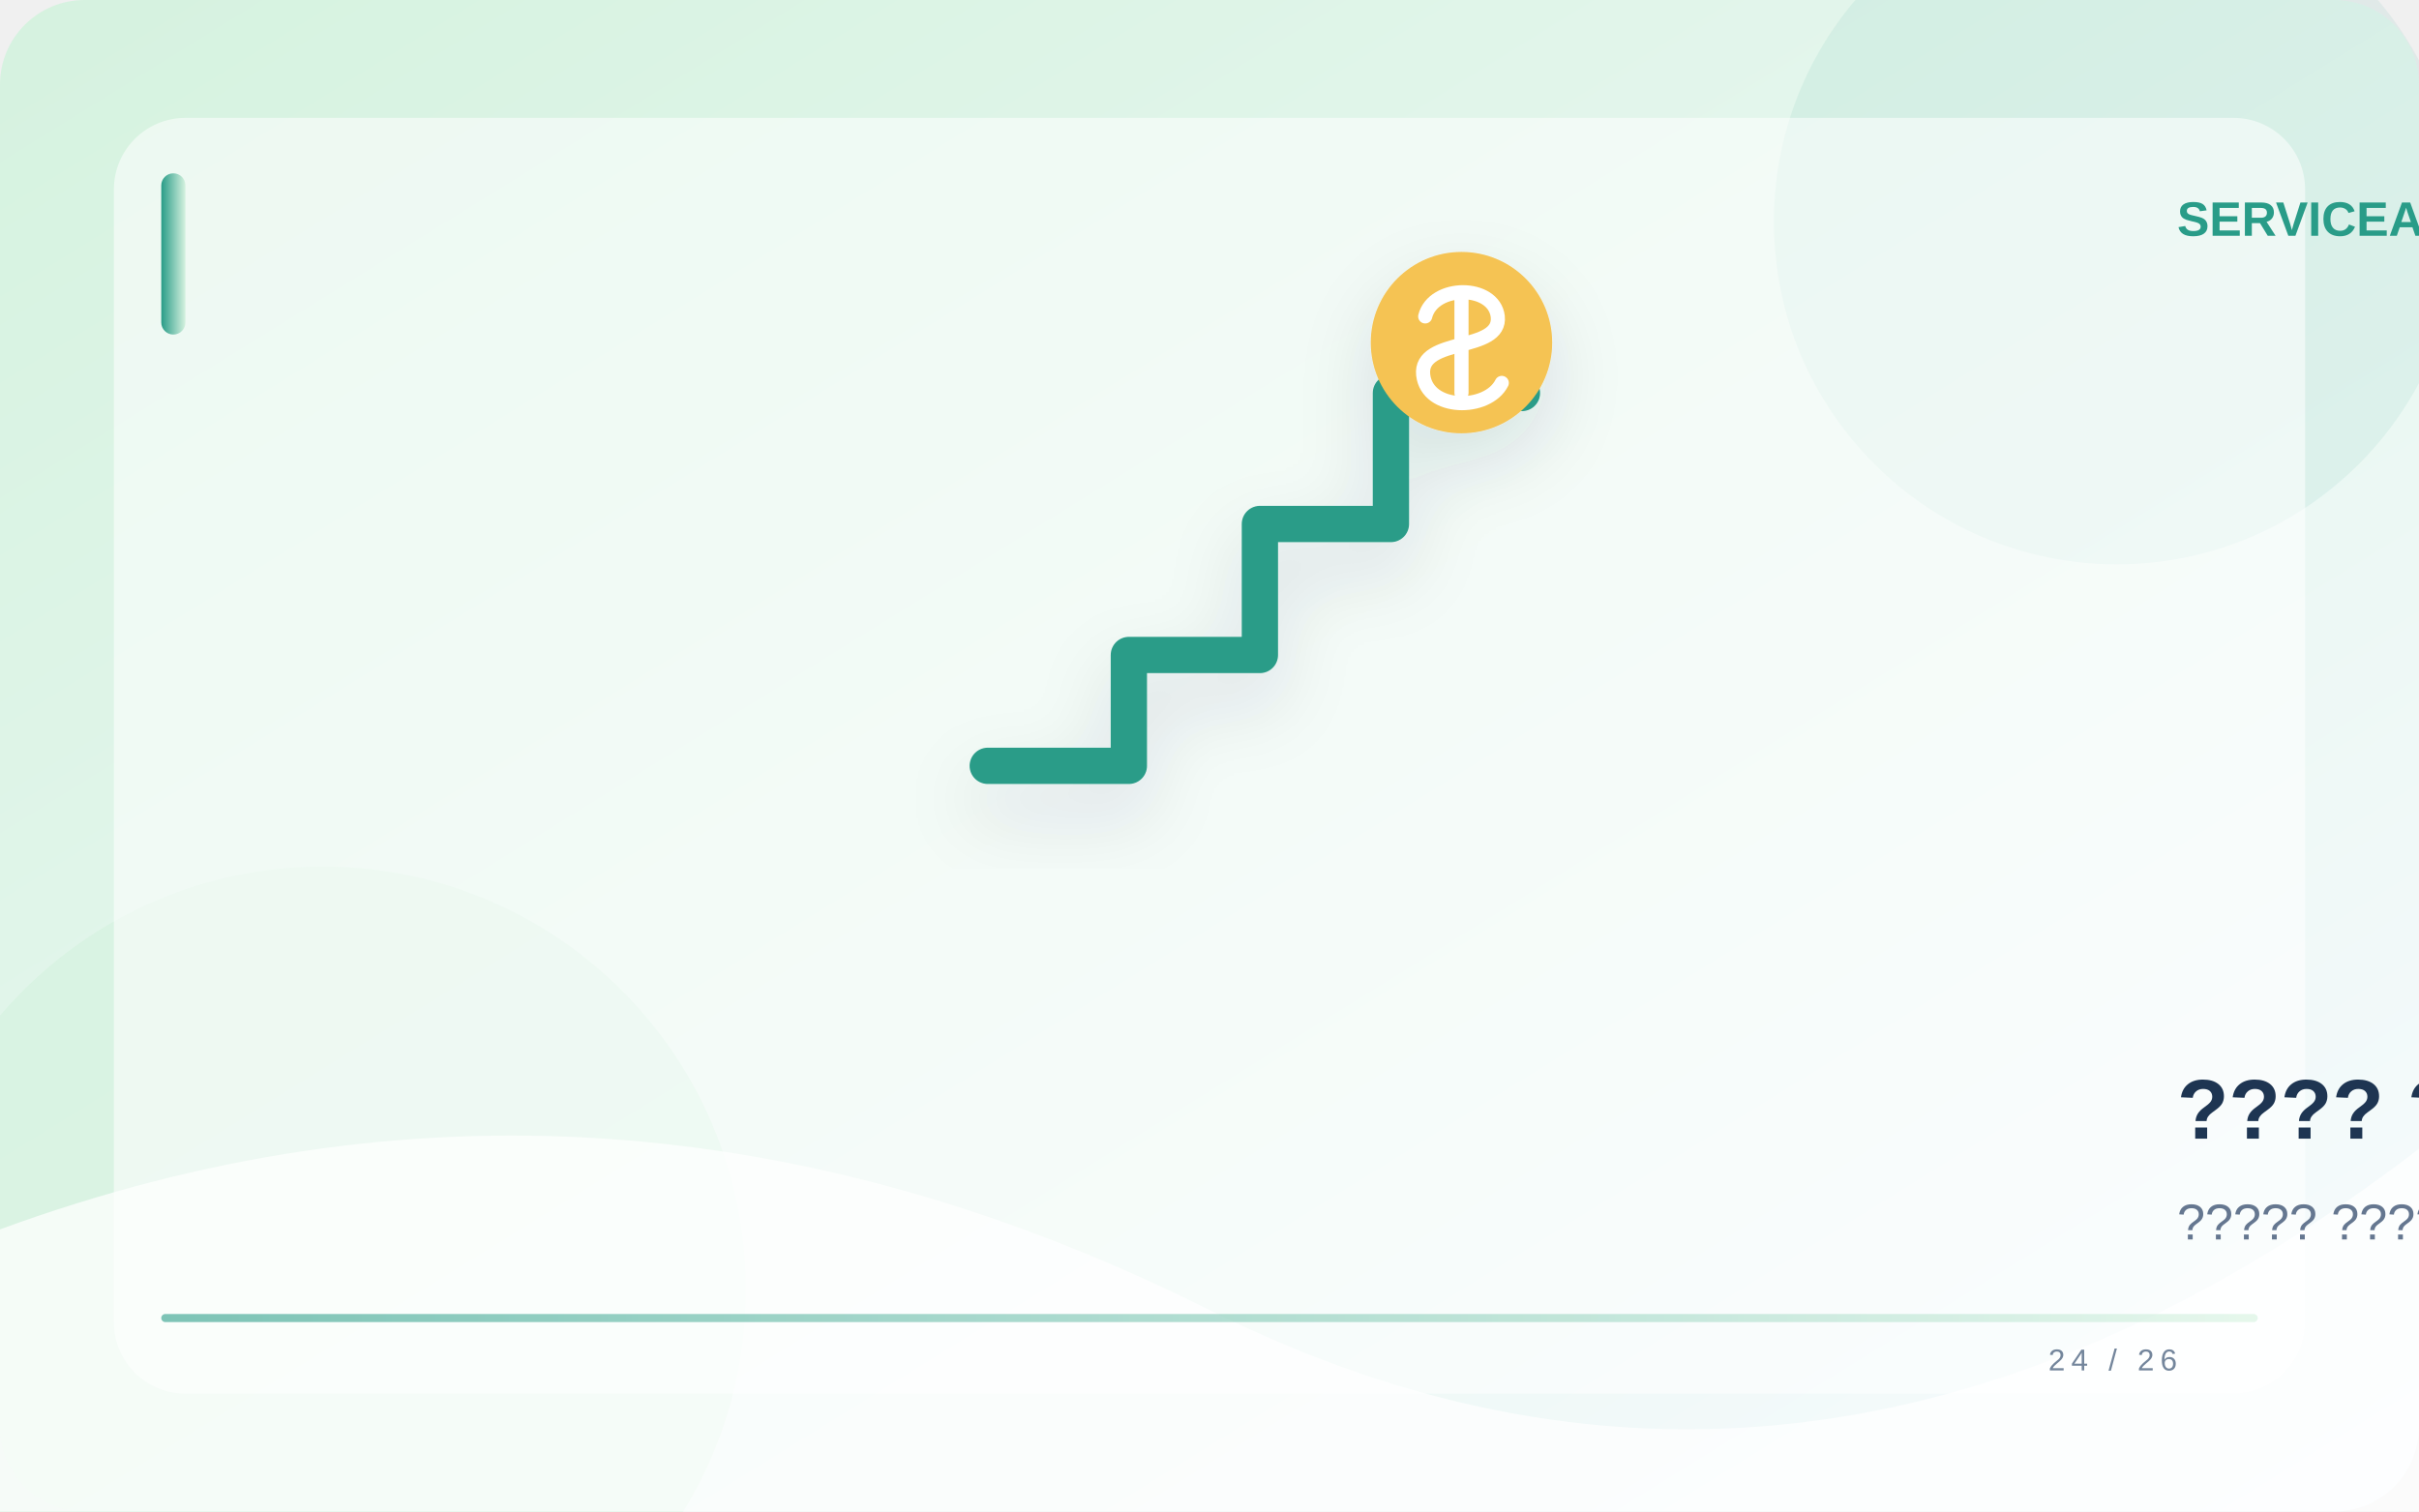
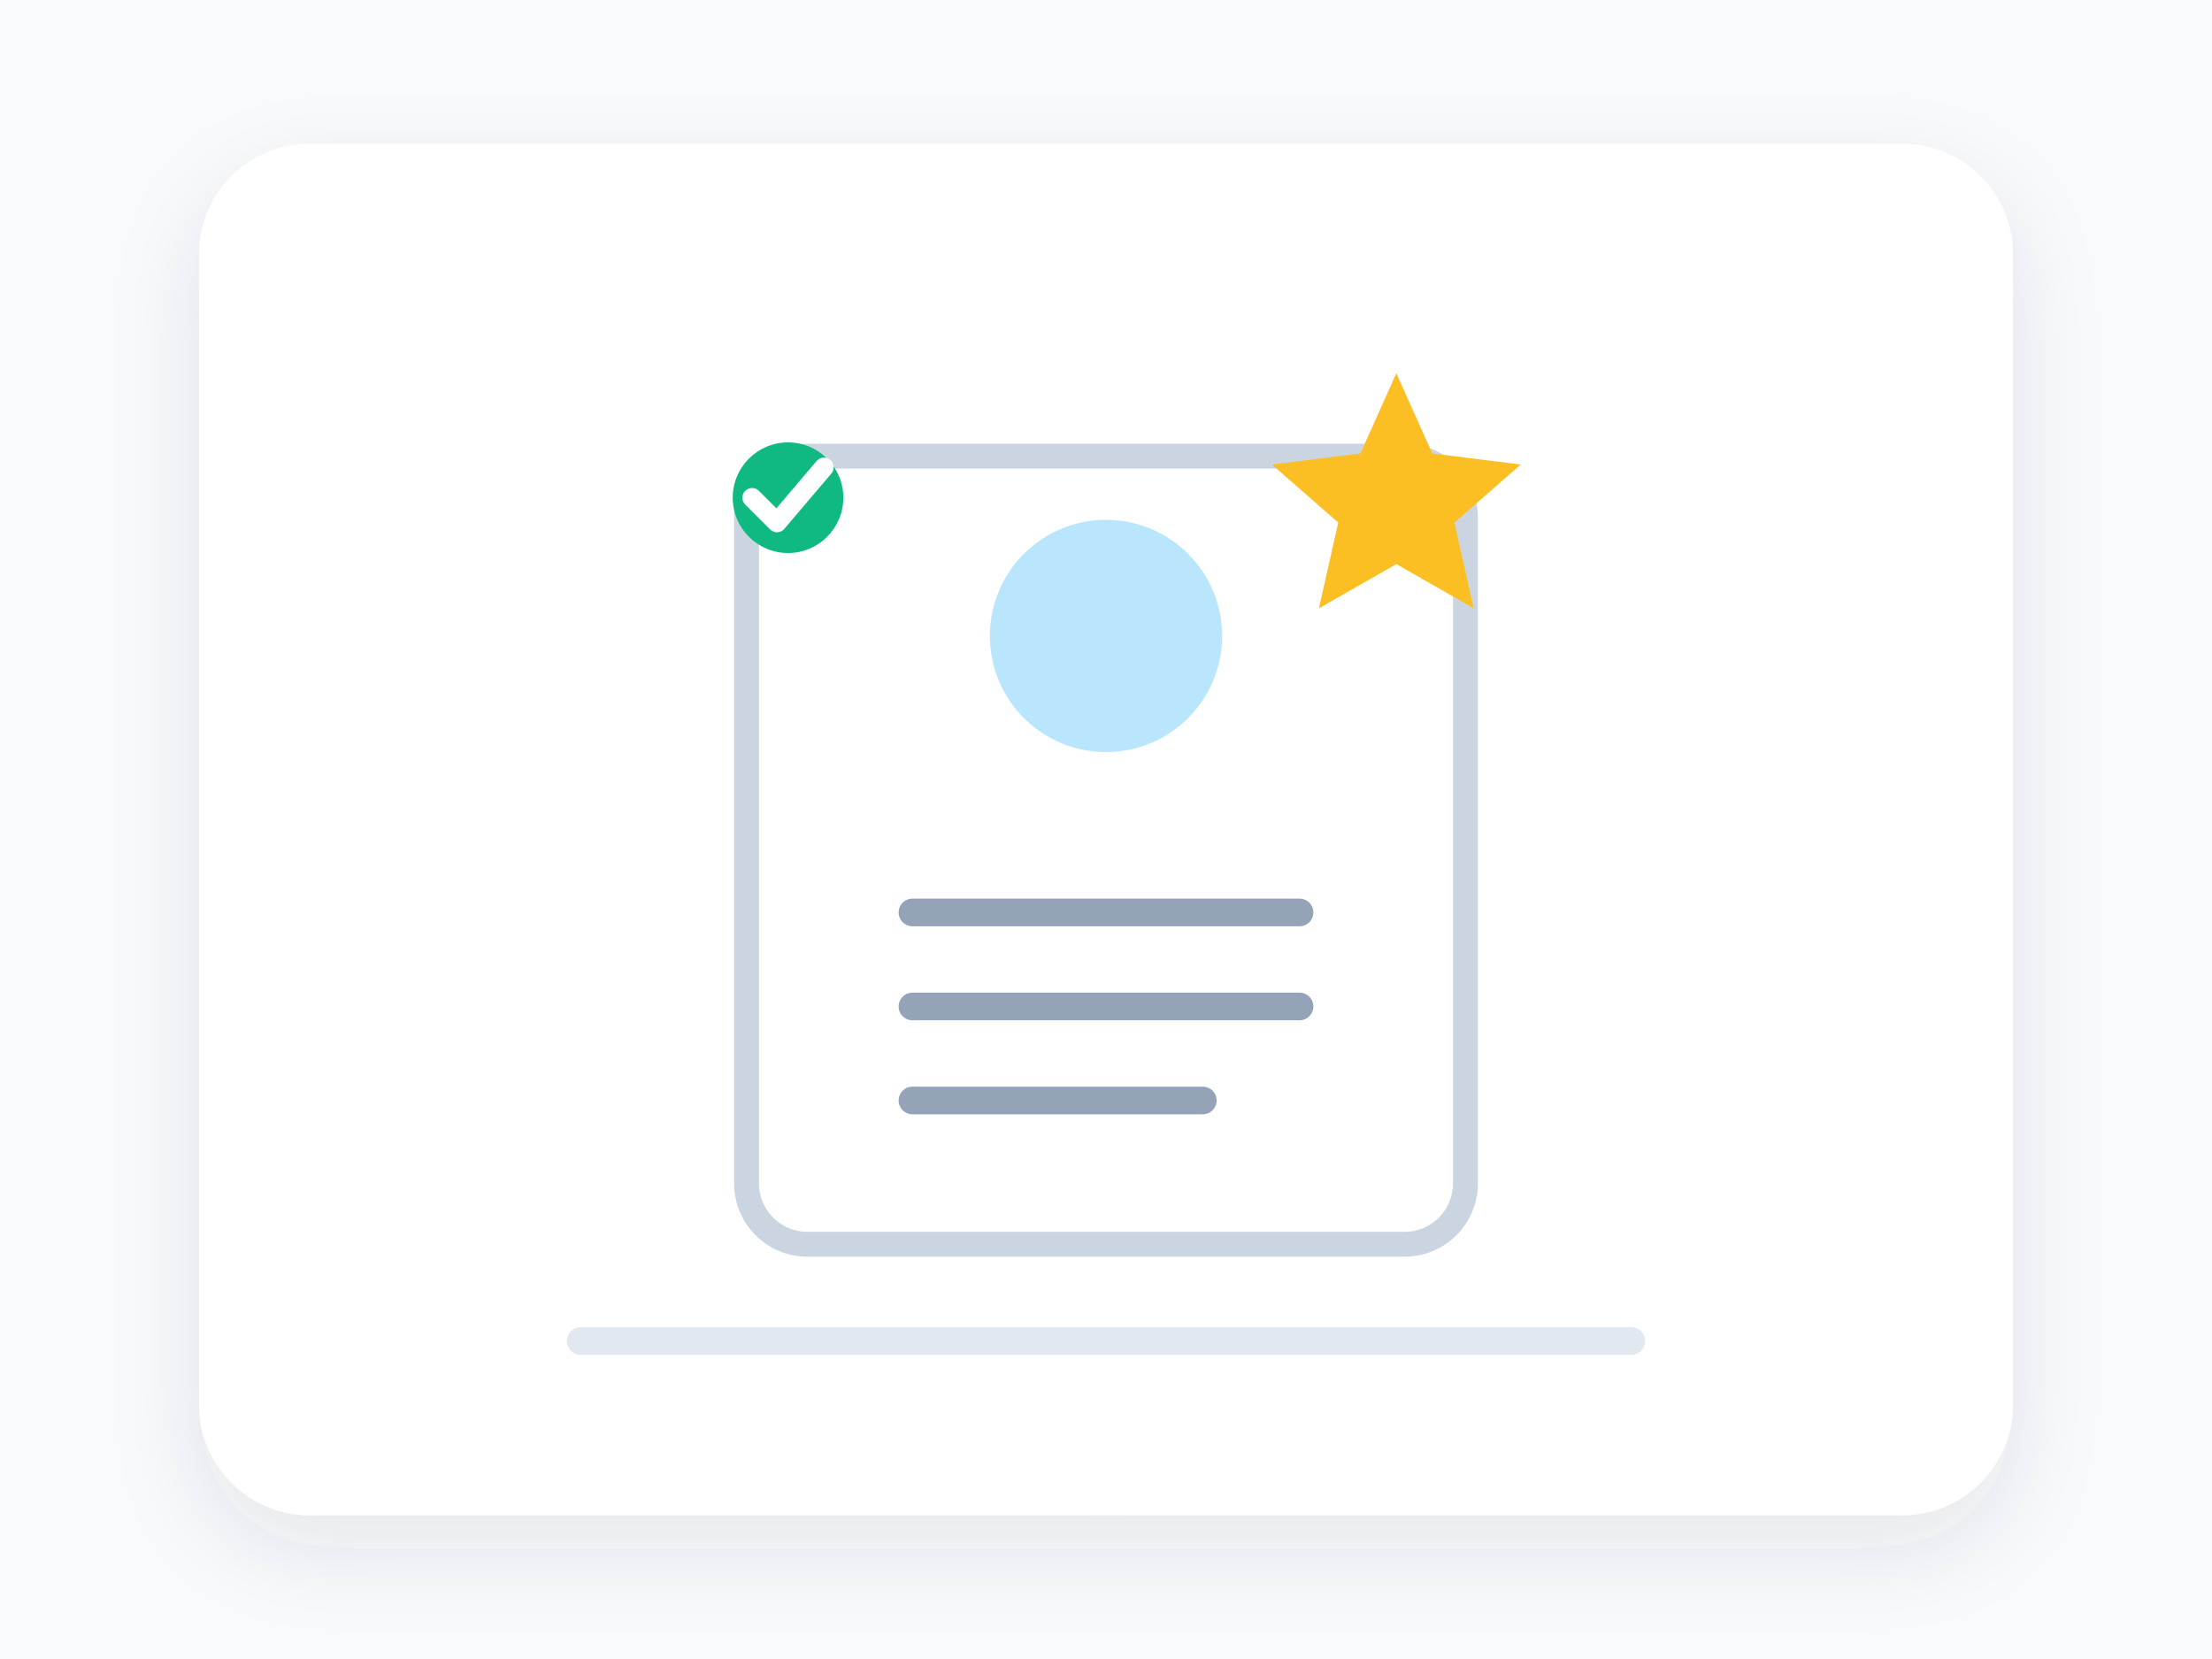
- <svg xmlns="http://www.w3.org/2000/svg" width="1200" height="750" viewBox="0 0 1200 750" role="img" aria-labelledby="title desc">
+ <svg xmlns="http://www.w3.org/2000/svg" width="800" height="600" viewBox="0 0 800 600">
  <defs>
-     <linearGradient id="bg" x1="0" y1="0" x2="1" y2="1">
-       <stop stop-color="#d5f2df" />
-       <stop offset="1" stop-color="#f8fbff" />
-     </linearGradient>
-     <linearGradient id="band" x1="0" y1="0" x2="1" y2="0">
-       <stop stop-color="#299c88" />
-       <stop offset="1" stop-color="#d5f2df" />
-     </linearGradient>
-     <filter id="shadow" x="-20%" y="-20%" width="140%" height="140%">
-       <feDropShadow dx="0" dy="16" stdDeviation="18" flood-color="#22334a" flood-opacity=".12" />
+     <filter id="s" x="-20%" y="-20%" width="140%" height="150%">
+       <feDropShadow dx="0" dy="12" stdDeviation="16" flood-color="#334155" flood-opacity=".10" />
    </filter>
  </defs>
-   <rect width="1200" height="750" rx="42" fill="url(#bg)" />
-   <circle cx="1050" cy="110" r="170" fill="#299c88" opacity=".08" />
-   <circle cx="160" cy="640" r="210" fill="#d5f2df" opacity=".7" />
-   <path d="M0 610Q300 500 600 650T1200 570V750H0Z" fill="#fff" opacity=".72" />
-   <rect x="58" y="60" width="1084" height="630" rx="34" fill="#fff" opacity=".54" stroke="#fff" stroke-width="3" />
-   <g filter="url(#shadow)">
-     <path d="M490 380h70v-55h65v-65h65v-65h65" fill="none" stroke="#299c88" stroke-width="18" stroke-linecap="round" stroke-linejoin="round" />
-     <circle cx="725" cy="170" r="45" fill="#f5c353" />
-     <path d="M725 145v50m-18-38c4-16 34-16 36 0 2 18-39 10-37 29 2 18 32 18 39 4" fill="none" stroke="#fff" stroke-width="7" stroke-linecap="round" />
+   <rect width="800" height="600" fill="#f8fafc" />
+   <circle cx="400" cy="300" r="248" fill="#f1f5f9" />
+   <circle cx="650" cy="160" r="25" fill="#dbeafe" />
+   <circle cx="155" cy="390" r="17" fill="#d1fae5" />
+   <path d="M195 130h26m-13-13v26M600 445h25" stroke="#94a3b8" stroke-width="7" stroke-linecap="round" />
+   <rect x="72" y="52" width="656" height="496" rx="40" fill="#fff" filter="url(#s)" />
+   <path d="M210 485h380" stroke="#e2e8f0" stroke-width="10" stroke-linecap="round" />
+   <g stroke-linecap="round" stroke-linejoin="round">
+     <rect x="270" y="165" width="260" height="285" rx="22" fill="#fff" stroke="#cbd5e1" stroke-width="9" />
+     <circle cx="400" cy="230" r="42" fill="#bae6fd" />
+     <path d="M330 330h140m-140 34h140m-140 34h105" stroke="#94a3b8" stroke-width="10" stroke-linecap="round" />
+     <path d="m505 135 13 29 32 4-24 21 7 31-28-16-28 16 7-31-24-21 32-4z" fill="#fbbf24" />
+     <circle cx="285" cy="180" r="20" fill="#10b981" />
+     <path d="m272 180 9 9 17-20" fill="none" stroke="#fff" stroke-width="7" stroke-linecap="round" stroke-linejoin="round" />
  </g>
-   <rect x="80" y="86" width="12" height="80" rx="6" fill="url(#band)" />
-   <text x="1080" y="117" text-anchor="end" direction="rtl" font-family="Arial,sans-serif" font-size="24" font-weight="700" fill="#299c88">???? ???? ? SERVICEAI</text>
-   <text x="1080" y="565" text-anchor="end" direction="rtl" font-family="Arial,sans-serif" font-size="42" font-weight="700" fill="#1e3552">??? ??? ????</text>
-   <text x="1080" y="615" text-anchor="end" direction="rtl" font-family="Arial,sans-serif" font-size="25" fill="#657790">???? ?????? ?????</text>
-   <rect x="80" y="652" width="1040" height="4" rx="2" fill="url(#band)" opacity=".6" />
-   <text x="1080" y="680" text-anchor="end" font-family="Arial,sans-serif" font-size="15" letter-spacing="3" fill="#74869c">24 / 26</text>
</svg>
